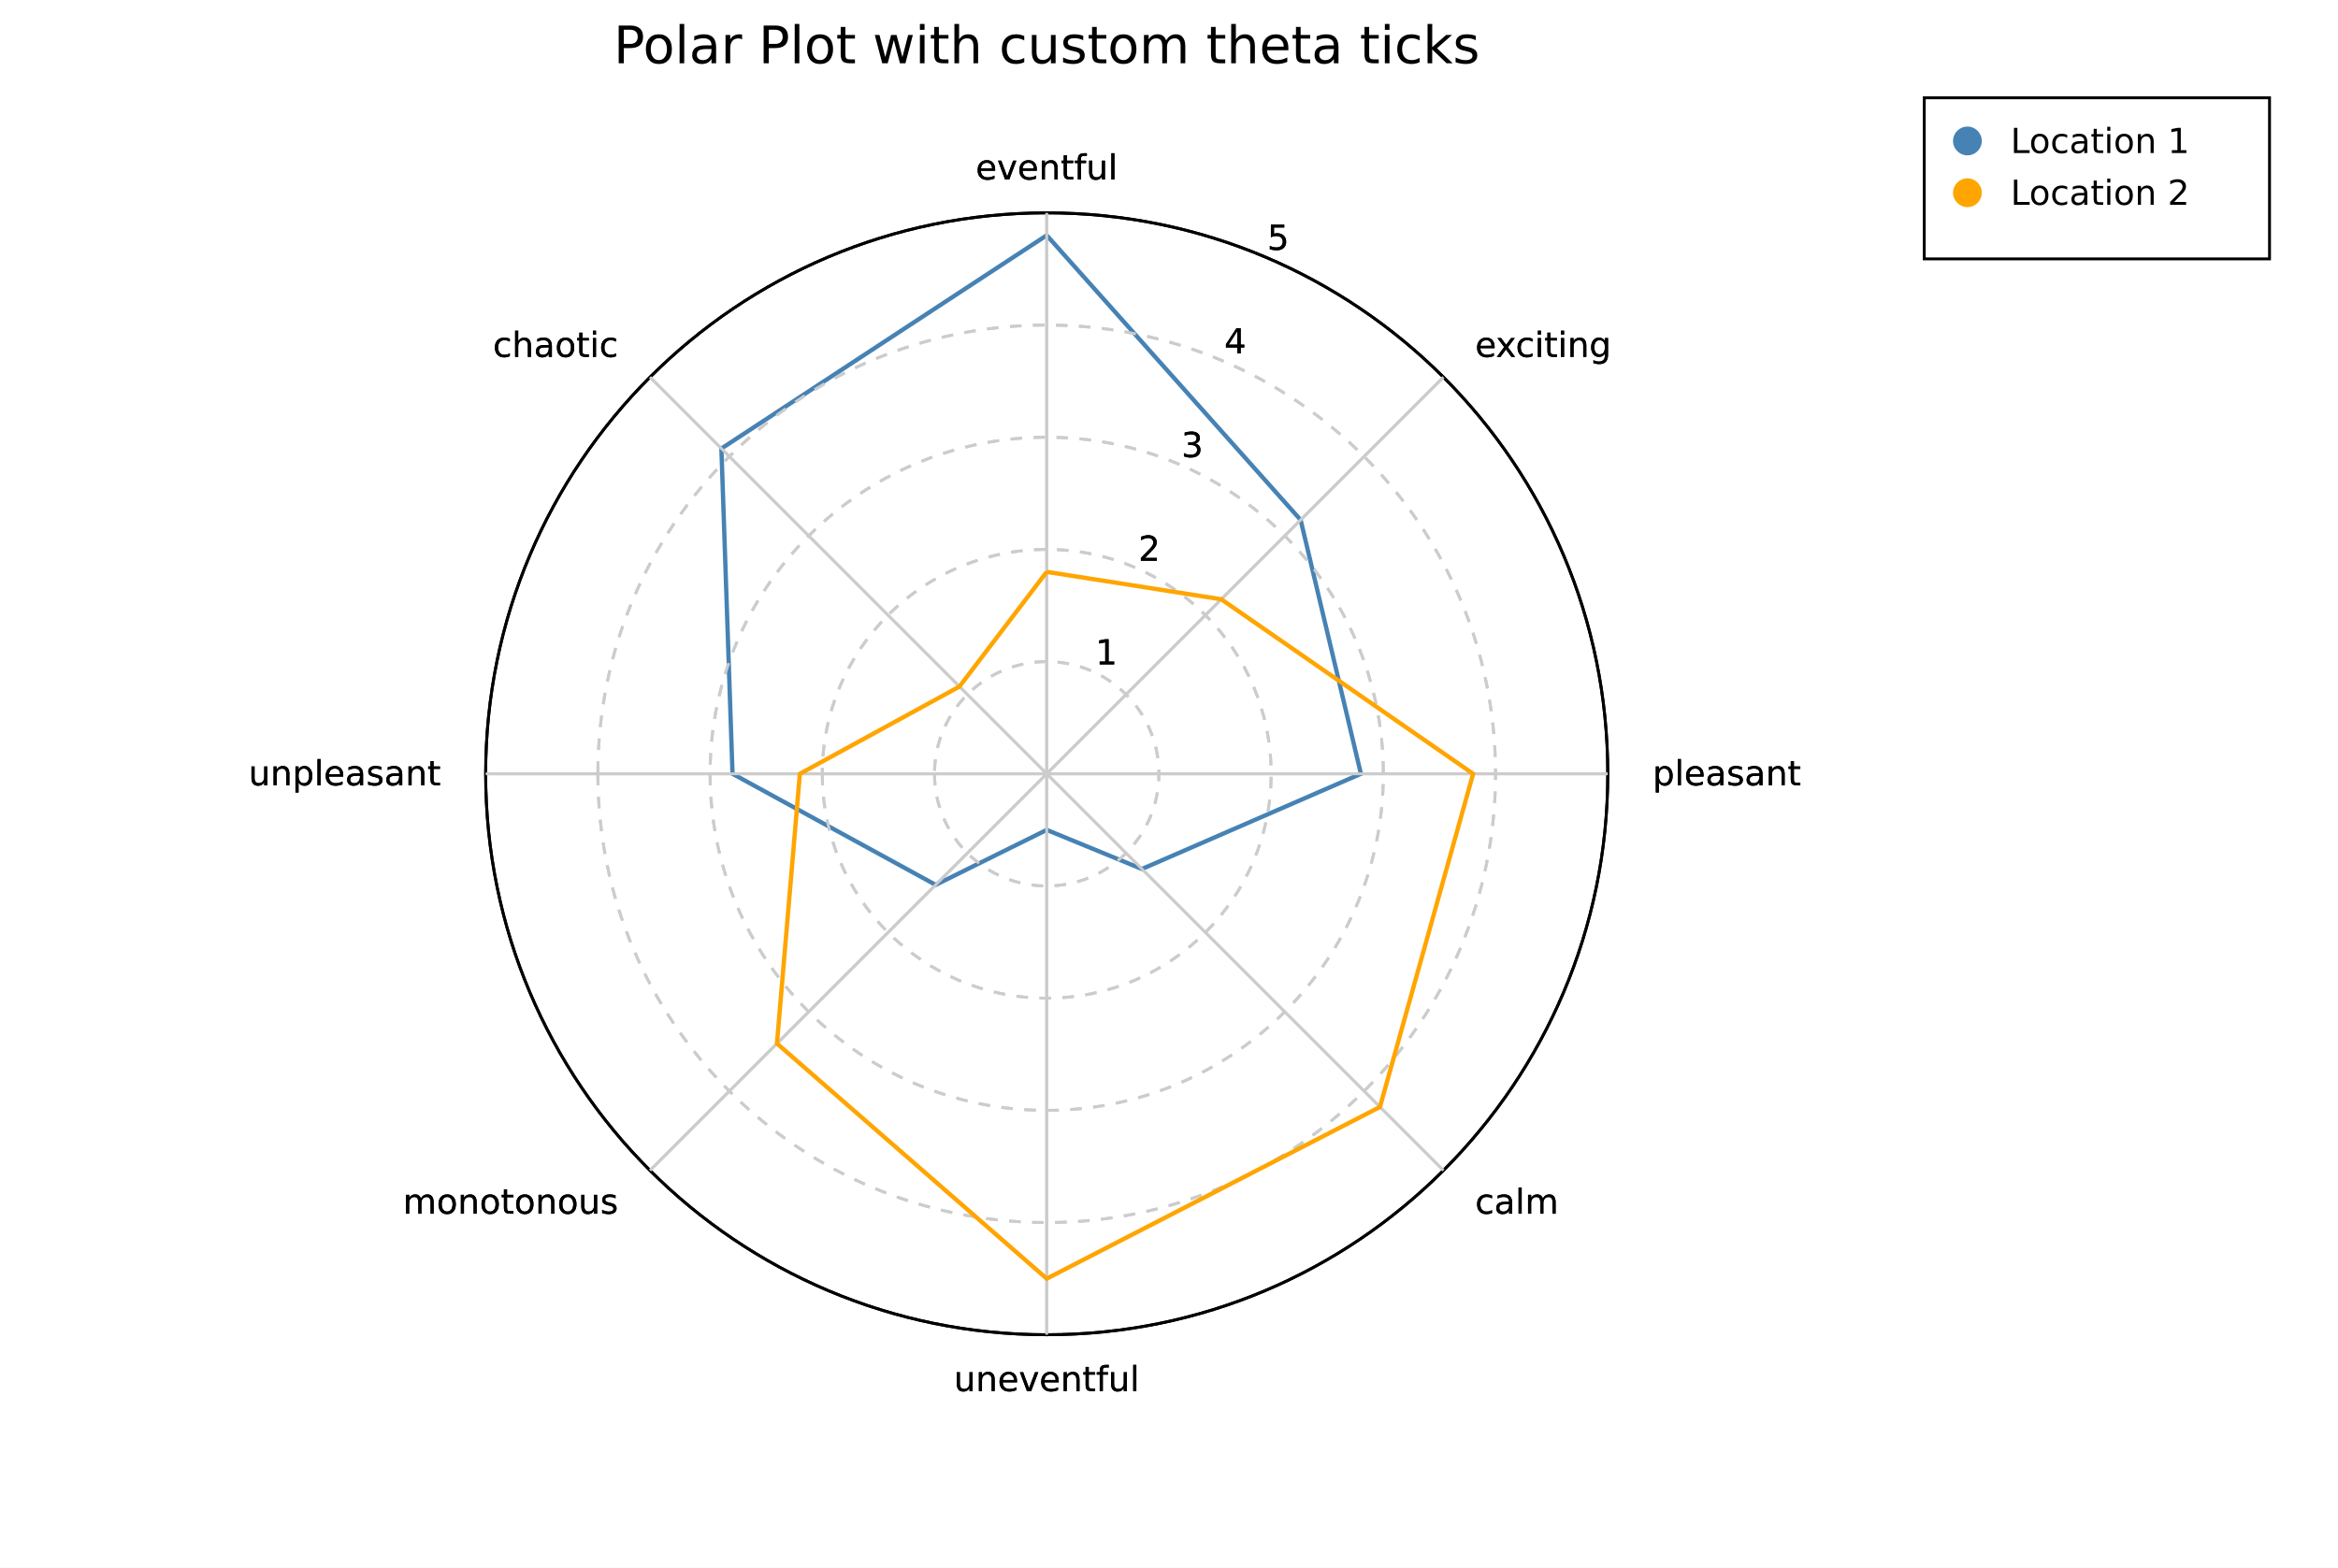
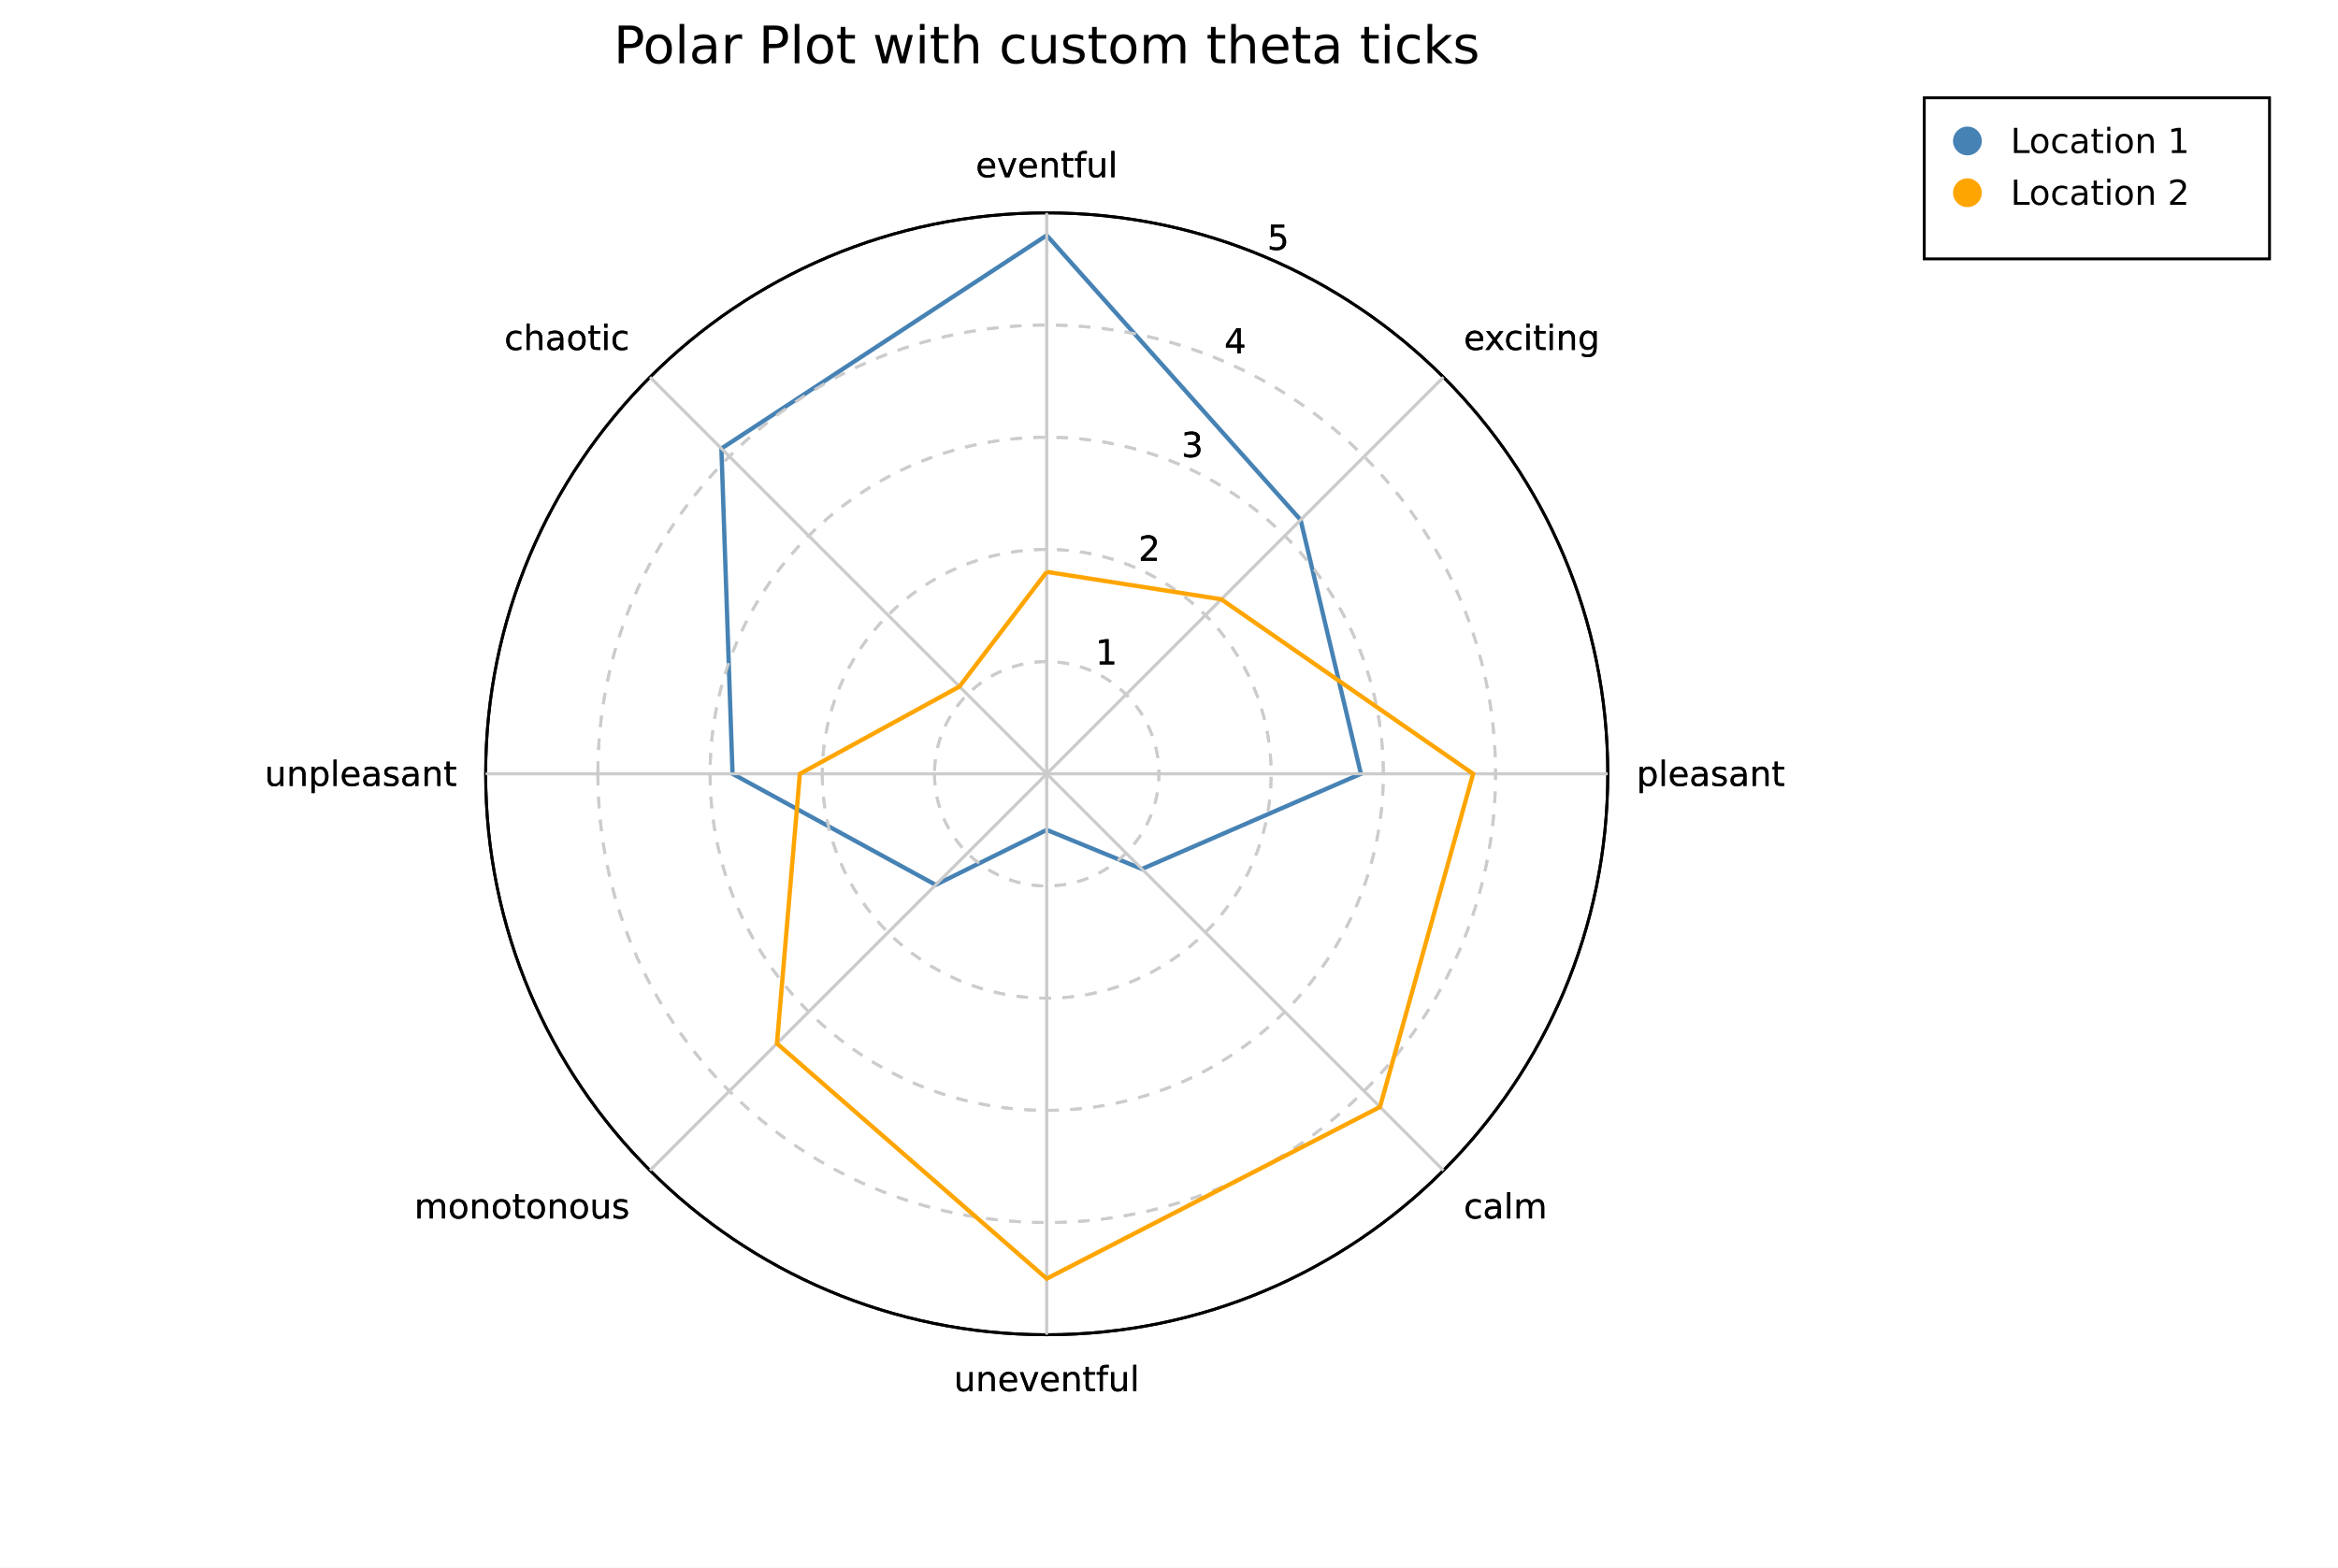
<svg xmlns="http://www.w3.org/2000/svg" width="812.6" height="545" font-family="DejaVu Sans, Liberation Sans, Arial, sans-serif" fill="black">
  <rect width="100%" height="100%" fill="white" />
  <text x="363.8" y="22" font-size="18" text-anchor="middle">Polar Plot with custom theta ticks</text>
  <path d="M 324.8,269 A 39,39,0,1,0,402.8,269 A 39,39,0,1,0,324.8,269 Z" stroke="#cccccc" stroke-width="1" fill="none" stroke-dasharray="4,4" />
+   <path d="M 285.8,269 A 78,78,0,1,0,441.8,269 A 78,78,0,1,0,285.8,269 Z" stroke="#cccccc" stroke-width="1" fill="none" stroke-dasharray="4,4" />
+   <path d="M 246.8,269 A 117,117,0,1,0,480.8,269 A 117,117,0,1,0,246.8,269 Z" stroke="#cccccc" stroke-width="1" fill="none" stroke-dasharray="4,4" />
+   <path d="M 207.8,269 A 156,156,0,1,0,519.8,269 A 156,156,0,1,0,207.8,269 Z" stroke="#cccccc" stroke-width="1" fill="none" stroke-dasharray="4,4" />
+   <path d="M 168.8,269 A 195,195,0,1,0,558.8,269 A 195,195,0,1,0,168.8,269 Z" stroke="#000000" stroke-width="1" fill="none" />
+   <line x1="363.8" y1="269" x2="363.8" y2="74" stroke="#cccccc" stroke-width="1" />
+   <line x1="363.8" y1="269" x2="501.69" y2="131.11" stroke="#cccccc" stroke-width="1" />
+   <line x1="363.8" y1="269" x2="558.8" y2="269" stroke="#cccccc" stroke-width="1" />
+   <line x1="363.8" y1="269" x2="501.69" y2="406.89" stroke="#cccccc" stroke-width="1" />
+   <line x1="363.8" y1="269" x2="363.8" y2="464" stroke="#cccccc" stroke-width="1" />
+   <line x1="363.8" y1="269" x2="225.91" y2="406.89" stroke="#cccccc" stroke-width="1" />
+   <line x1="363.8" y1="269" x2="168.8" y2="269" stroke="#cccccc" stroke-width="1" />
+   <line x1="363.8" y1="269" x2="225.91" y2="131.11" stroke="#cccccc" stroke-width="1" />
  <text x="380.72" y="230.97" font-size="12" text-anchor="start">1</text>
-   <path d="M 285.8,269 A 78,78,0,1,0,441.8,269 A 78,78,0,1,0,285.8,269 Z" stroke="#cccccc" stroke-width="1" fill="none" stroke-dasharray="4,4" />
  <text x="395.65" y="194.94" font-size="12" text-anchor="start">2</text>
-   <path d="M 246.8,269 A 117,117,0,1,0,480.8,269 A 117,117,0,1,0,246.8,269 Z" stroke="#cccccc" stroke-width="1" fill="none" stroke-dasharray="4,4" />
  <text x="410.57" y="158.91" font-size="12" text-anchor="start">3</text>
-   <path d="M 207.8,269 A 156,156,0,1,0,519.8,269 A 156,156,0,1,0,207.8,269 Z" stroke="#cccccc" stroke-width="1" fill="none" stroke-dasharray="4,4" />
  <text x="425.5" y="122.87" font-size="12" text-anchor="start">4</text>
-   <path d="M 168.8,269 A 195,195,0,1,0,558.8,269 A 195,195,0,1,0,168.8,269 Z" stroke="#000000" stroke-width="1" fill="none" />
  <text x="440.42" y="86.84" font-size="12" text-anchor="start">5</text>
-   <line x1="363.8" y1="269" x2="363.8" y2="74" stroke="#cccccc" stroke-width="1" />
-   <text x="363.8" y="62.4" font-size="12" text-anchor="middle">eventful</text>
-   <line x1="363.8" y1="269" x2="501.69" y2="131.11" stroke="#cccccc" stroke-width="1" />
-   <text x="512.72" y="124.08" font-size="12" text-anchor="start">exciting</text>
-   <line x1="363.8" y1="269" x2="558.8" y2="269" stroke="#cccccc" stroke-width="1" />
-   <text x="574.4" y="273" font-size="12" text-anchor="start">pleasant</text>
-   <line x1="363.8" y1="269" x2="501.69" y2="406.89" stroke="#cccccc" stroke-width="1" />
-   <text x="512.72" y="421.92" font-size="12" text-anchor="start">calm</text>
-   <line x1="363.8" y1="269" x2="363.8" y2="464" stroke="#cccccc" stroke-width="1" />
+   <text x="363.8" y="61.6" font-size="12" text-anchor="middle">eventful</text>
+   <text x="508.76" y="121.64" font-size="12" text-anchor="start">exciting</text>
+   <text x="568.8" y="273.2" font-size="12" text-anchor="start">pleasant</text>
+   <text x="508.76" y="423.56" font-size="12" text-anchor="start">calm</text>
  <text x="363.8" y="483.6" font-size="12" text-anchor="middle">uneventful</text>
-   <line x1="363.8" y1="269" x2="225.91" y2="406.89" stroke="#cccccc" stroke-width="1" />
-   <text x="214.88" y="421.92" font-size="12" text-anchor="end">monotonous</text>
-   <line x1="363.8" y1="269" x2="168.8" y2="269" stroke="#cccccc" stroke-width="1" />
-   <text x="153.2" y="273" font-size="12" text-anchor="end">unpleasant</text>
-   <line x1="363.8" y1="269" x2="225.91" y2="131.11" stroke="#cccccc" stroke-width="1" />
-   <text x="214.88" y="124.08" font-size="12" text-anchor="end">chaotic</text>
+   <text x="218.84" y="423.56" font-size="12" text-anchor="end">monotonous</text>
+   <text x="158.8" y="273.2" font-size="12" text-anchor="end">unpleasant</text>
+   <text x="218.84" y="121.64" font-size="12" text-anchor="end">chaotic</text>
  <path d="M 363.8 81.8 L 452.05 180.75 L 473.0 269.0 L 396.89 302.09 L 363.8 288.5 L 325.19 307.61 L 254.6 269.0 L 250.73 155.93 L 363.8 81.8 " stroke="#4682b4" stroke-width="1.5" fill="none" />
  <path d="M 324.8,269 A 39,39,0,1,0,402.8,269 A 39,39,0,1,0,324.8,269 Z" stroke="#cccccc" stroke-width="1" fill="none" stroke-dasharray="4,4" />
+   <path d="M 285.8,269 A 78,78,0,1,0,441.8,269 A 78,78,0,1,0,285.8,269 Z" stroke="#cccccc" stroke-width="1" fill="none" stroke-dasharray="4,4" />
+   <path d="M 246.8,269 A 117,117,0,1,0,480.8,269 A 117,117,0,1,0,246.8,269 Z" stroke="#cccccc" stroke-width="1" fill="none" stroke-dasharray="4,4" />
+   <path d="M 207.8,269 A 156,156,0,1,0,519.8,269 A 156,156,0,1,0,207.8,269 Z" stroke="#cccccc" stroke-width="1" fill="none" stroke-dasharray="4,4" />
+   <path d="M 168.8,269 A 195,195,0,1,0,558.8,269 A 195,195,0,1,0,168.8,269 Z" stroke="#000000" stroke-width="1" fill="none" />
+   <line x1="363.8" y1="269" x2="363.8" y2="74" stroke="#cccccc" stroke-width="1" />
+   <line x1="363.8" y1="269" x2="501.69" y2="131.11" stroke="#cccccc" stroke-width="1" />
+   <line x1="363.8" y1="269" x2="558.8" y2="269" stroke="#cccccc" stroke-width="1" />
+   <line x1="363.8" y1="269" x2="501.69" y2="406.89" stroke="#cccccc" stroke-width="1" />
+   <line x1="363.8" y1="269" x2="363.8" y2="464" stroke="#cccccc" stroke-width="1" />
+   <line x1="363.8" y1="269" x2="225.91" y2="406.89" stroke="#cccccc" stroke-width="1" />
+   <line x1="363.8" y1="269" x2="168.8" y2="269" stroke="#cccccc" stroke-width="1" />
+   <line x1="363.8" y1="269" x2="225.91" y2="131.11" stroke="#cccccc" stroke-width="1" />
  <text x="380.72" y="230.97" font-size="12" text-anchor="start">1</text>
-   <path d="M 285.8,269 A 78,78,0,1,0,441.8,269 A 78,78,0,1,0,285.8,269 Z" stroke="#cccccc" stroke-width="1" fill="none" stroke-dasharray="4,4" />
  <text x="395.65" y="194.94" font-size="12" text-anchor="start">2</text>
-   <path d="M 246.8,269 A 117,117,0,1,0,480.8,269 A 117,117,0,1,0,246.8,269 Z" stroke="#cccccc" stroke-width="1" fill="none" stroke-dasharray="4,4" />
  <text x="410.57" y="158.91" font-size="12" text-anchor="start">3</text>
-   <path d="M 207.8,269 A 156,156,0,1,0,519.8,269 A 156,156,0,1,0,207.8,269 Z" stroke="#cccccc" stroke-width="1" fill="none" stroke-dasharray="4,4" />
  <text x="425.5" y="122.87" font-size="12" text-anchor="start">4</text>
-   <path d="M 168.8,269 A 195,195,0,1,0,558.8,269 A 195,195,0,1,0,168.8,269 Z" stroke="#000000" stroke-width="1" fill="none" />
  <text x="440.42" y="86.84" font-size="12" text-anchor="start">5</text>
-   <line x1="363.8" y1="269" x2="363.8" y2="74" stroke="#cccccc" stroke-width="1" />
-   <text x="363.8" y="62.4" font-size="12" text-anchor="middle">eventful</text>
-   <line x1="363.8" y1="269" x2="501.69" y2="131.11" stroke="#cccccc" stroke-width="1" />
-   <text x="512.72" y="124.08" font-size="12" text-anchor="start">exciting</text>
-   <line x1="363.8" y1="269" x2="558.8" y2="269" stroke="#cccccc" stroke-width="1" />
-   <text x="574.4" y="273" font-size="12" text-anchor="start">pleasant</text>
-   <line x1="363.8" y1="269" x2="501.69" y2="406.89" stroke="#cccccc" stroke-width="1" />
-   <text x="512.72" y="421.92" font-size="12" text-anchor="start">calm</text>
-   <line x1="363.8" y1="269" x2="363.8" y2="464" stroke="#cccccc" stroke-width="1" />
+   <text x="363.8" y="61.6" font-size="12" text-anchor="middle">eventful</text>
+   <text x="508.76" y="121.64" font-size="12" text-anchor="start">exciting</text>
+   <text x="568.8" y="273.2" font-size="12" text-anchor="start">pleasant</text>
+   <text x="508.76" y="423.56" font-size="12" text-anchor="start">calm</text>
  <text x="363.8" y="483.6" font-size="12" text-anchor="middle">uneventful</text>
-   <line x1="363.8" y1="269" x2="225.91" y2="406.89" stroke="#cccccc" stroke-width="1" />
-   <text x="214.88" y="421.92" font-size="12" text-anchor="end">monotonous</text>
-   <line x1="363.8" y1="269" x2="168.8" y2="269" stroke="#cccccc" stroke-width="1" />
-   <text x="153.2" y="273" font-size="12" text-anchor="end">unpleasant</text>
-   <line x1="363.8" y1="269" x2="225.91" y2="131.11" stroke="#cccccc" stroke-width="1" />
-   <text x="214.88" y="124.08" font-size="12" text-anchor="end">chaotic</text>
+   <text x="218.84" y="423.56" font-size="12" text-anchor="end">monotonous</text>
+   <text x="158.8" y="273.2" font-size="12" text-anchor="end">unpleasant</text>
+   <text x="218.84" y="121.64" font-size="12" text-anchor="end">chaotic</text>
  <path d="M 363.8 198.8 L 424.47 208.33 L 512.0 269.0 L 479.62 384.82 L 363.8 444.5 L 270.04 362.76 L 278.0 269.0 L 333.47 238.67 L 363.8 198.8 " stroke="#ffa500" stroke-width="1.5" fill="none" />
  <rect x="668.8" y="34" width="120" height="56" fill="#ffffff" />
  <rect x="668.8" y="34" width="120" height="56" fill="none" stroke="#000000" stroke-width="1" />
  <text x="698.8" y="53.2" font-size="12" text-anchor="start">Location 1</text>
  <circle cx="683.8" cy="49" r="5" fill="#4682b4" />
  <text x="698.8" y="71.2" font-size="12" text-anchor="start">Location 2</text>
  <circle cx="683.8" cy="67" r="5" fill="#ffa500" />
</svg>
